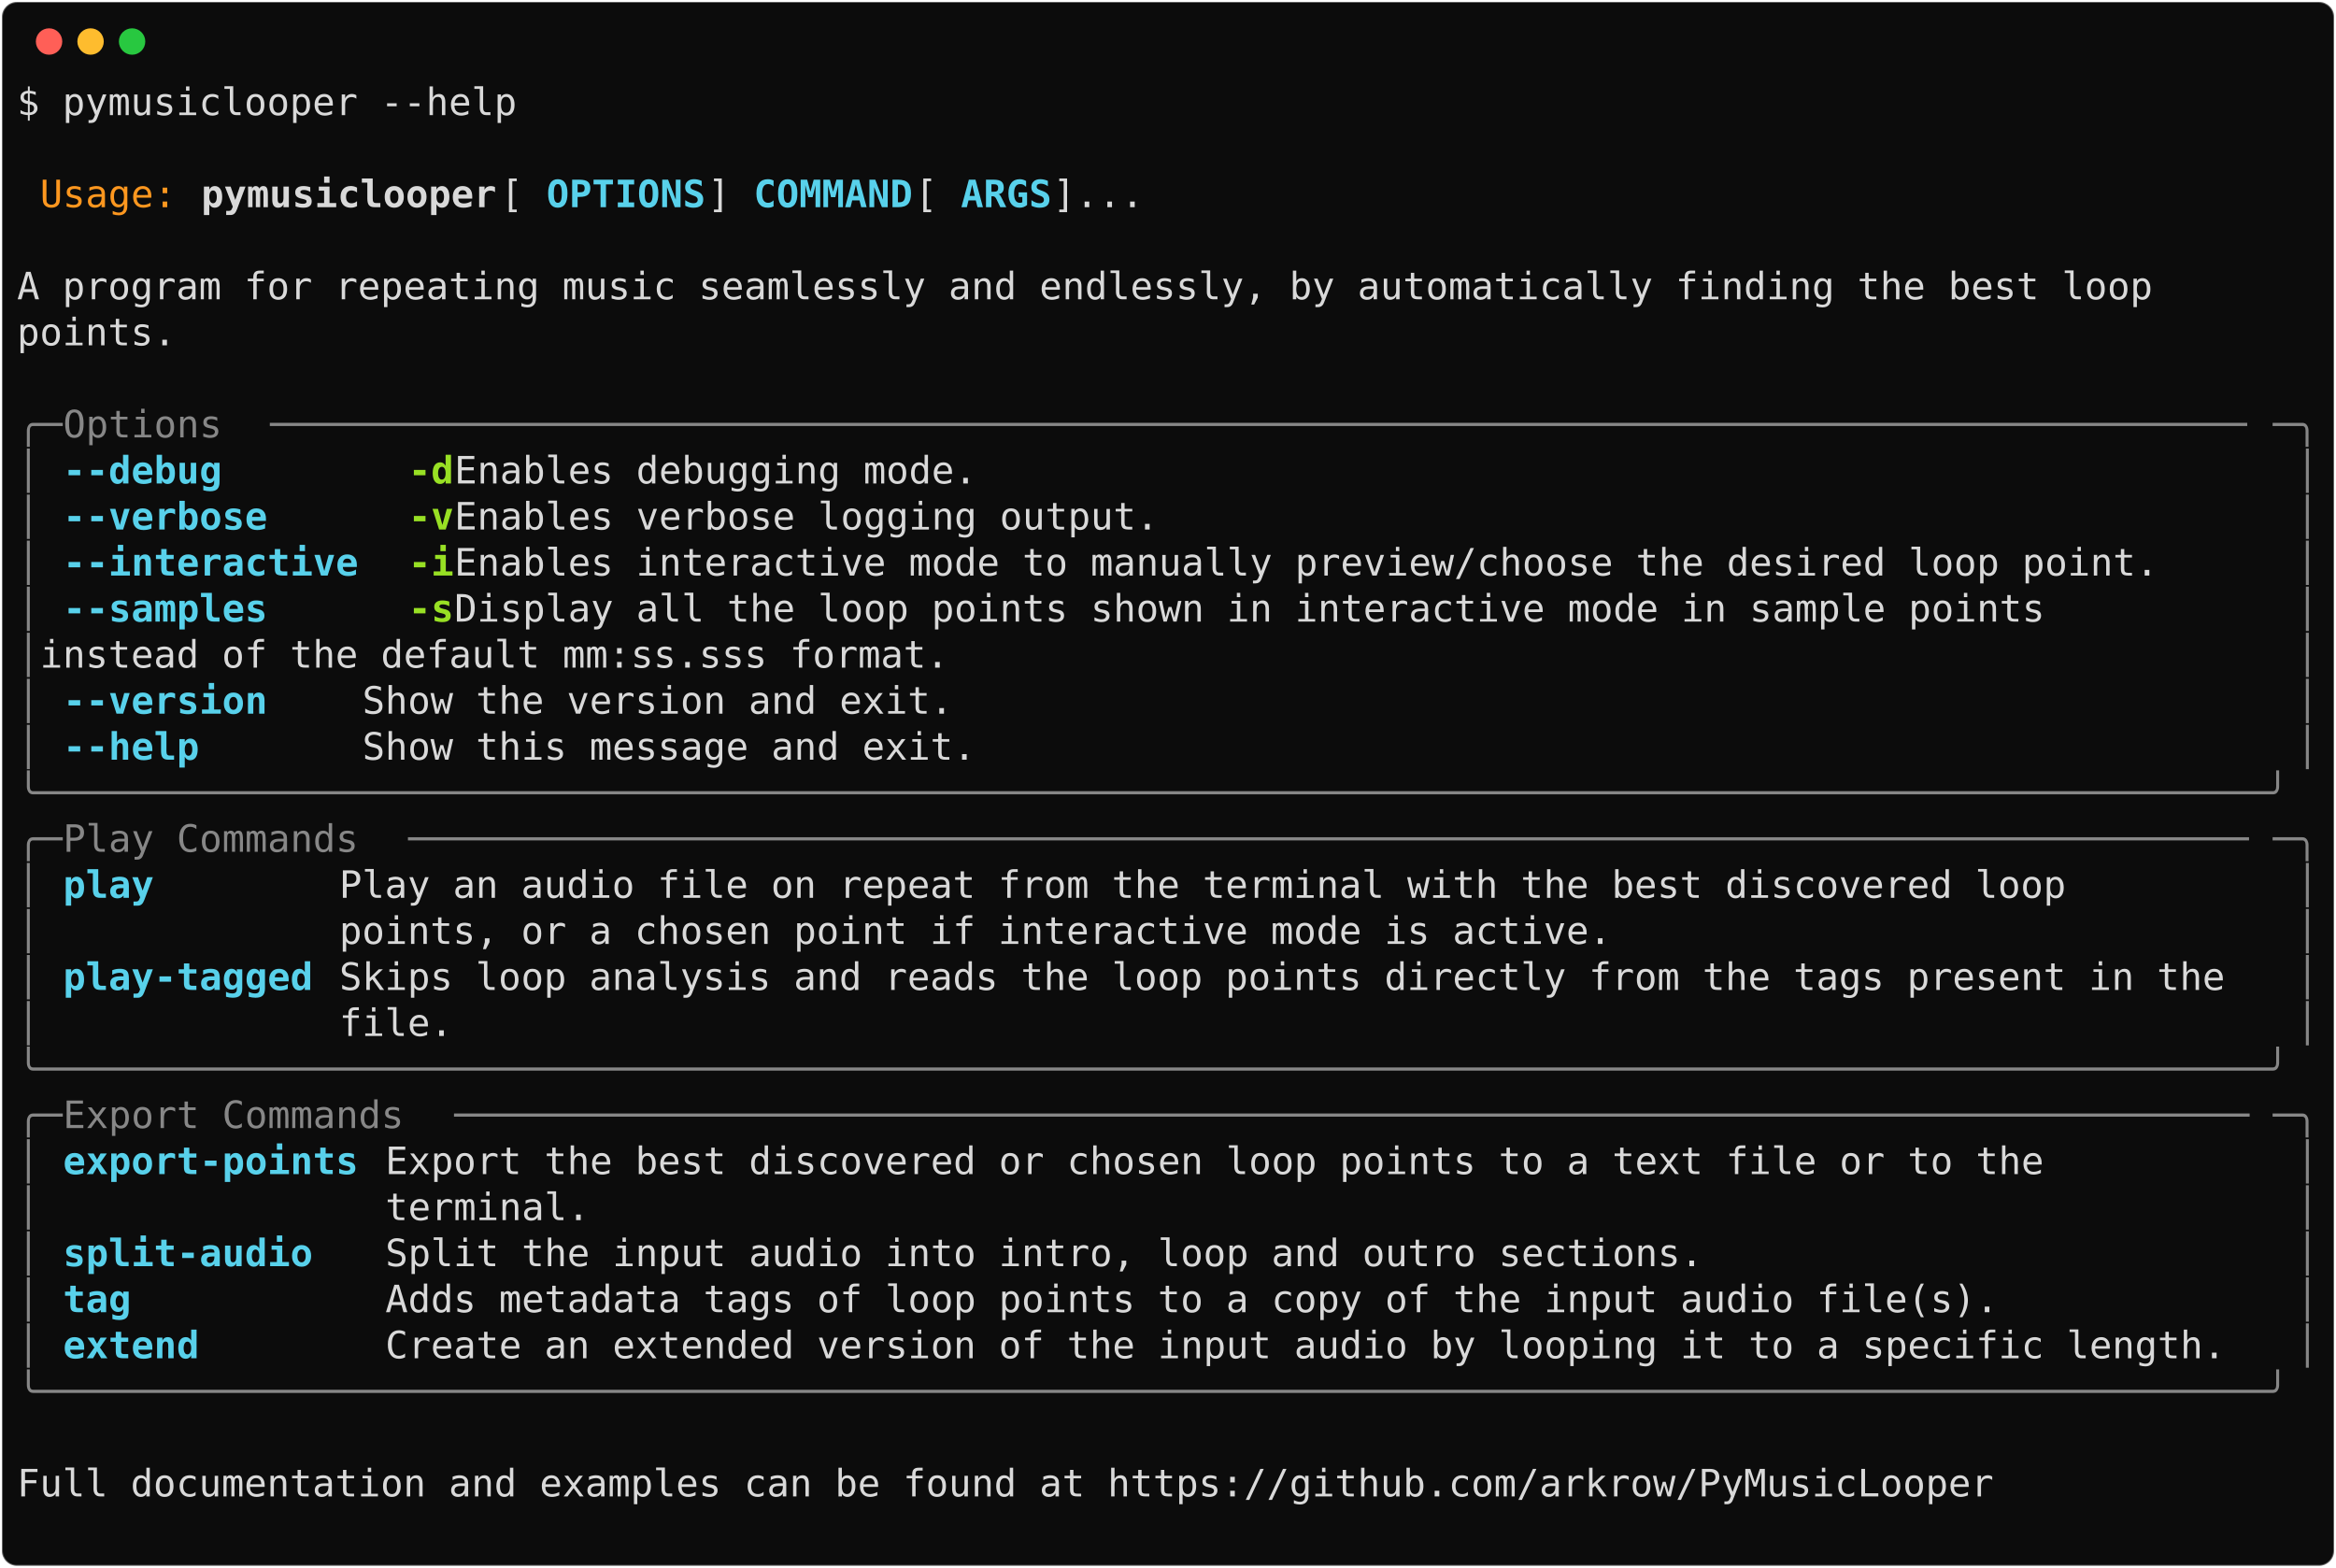
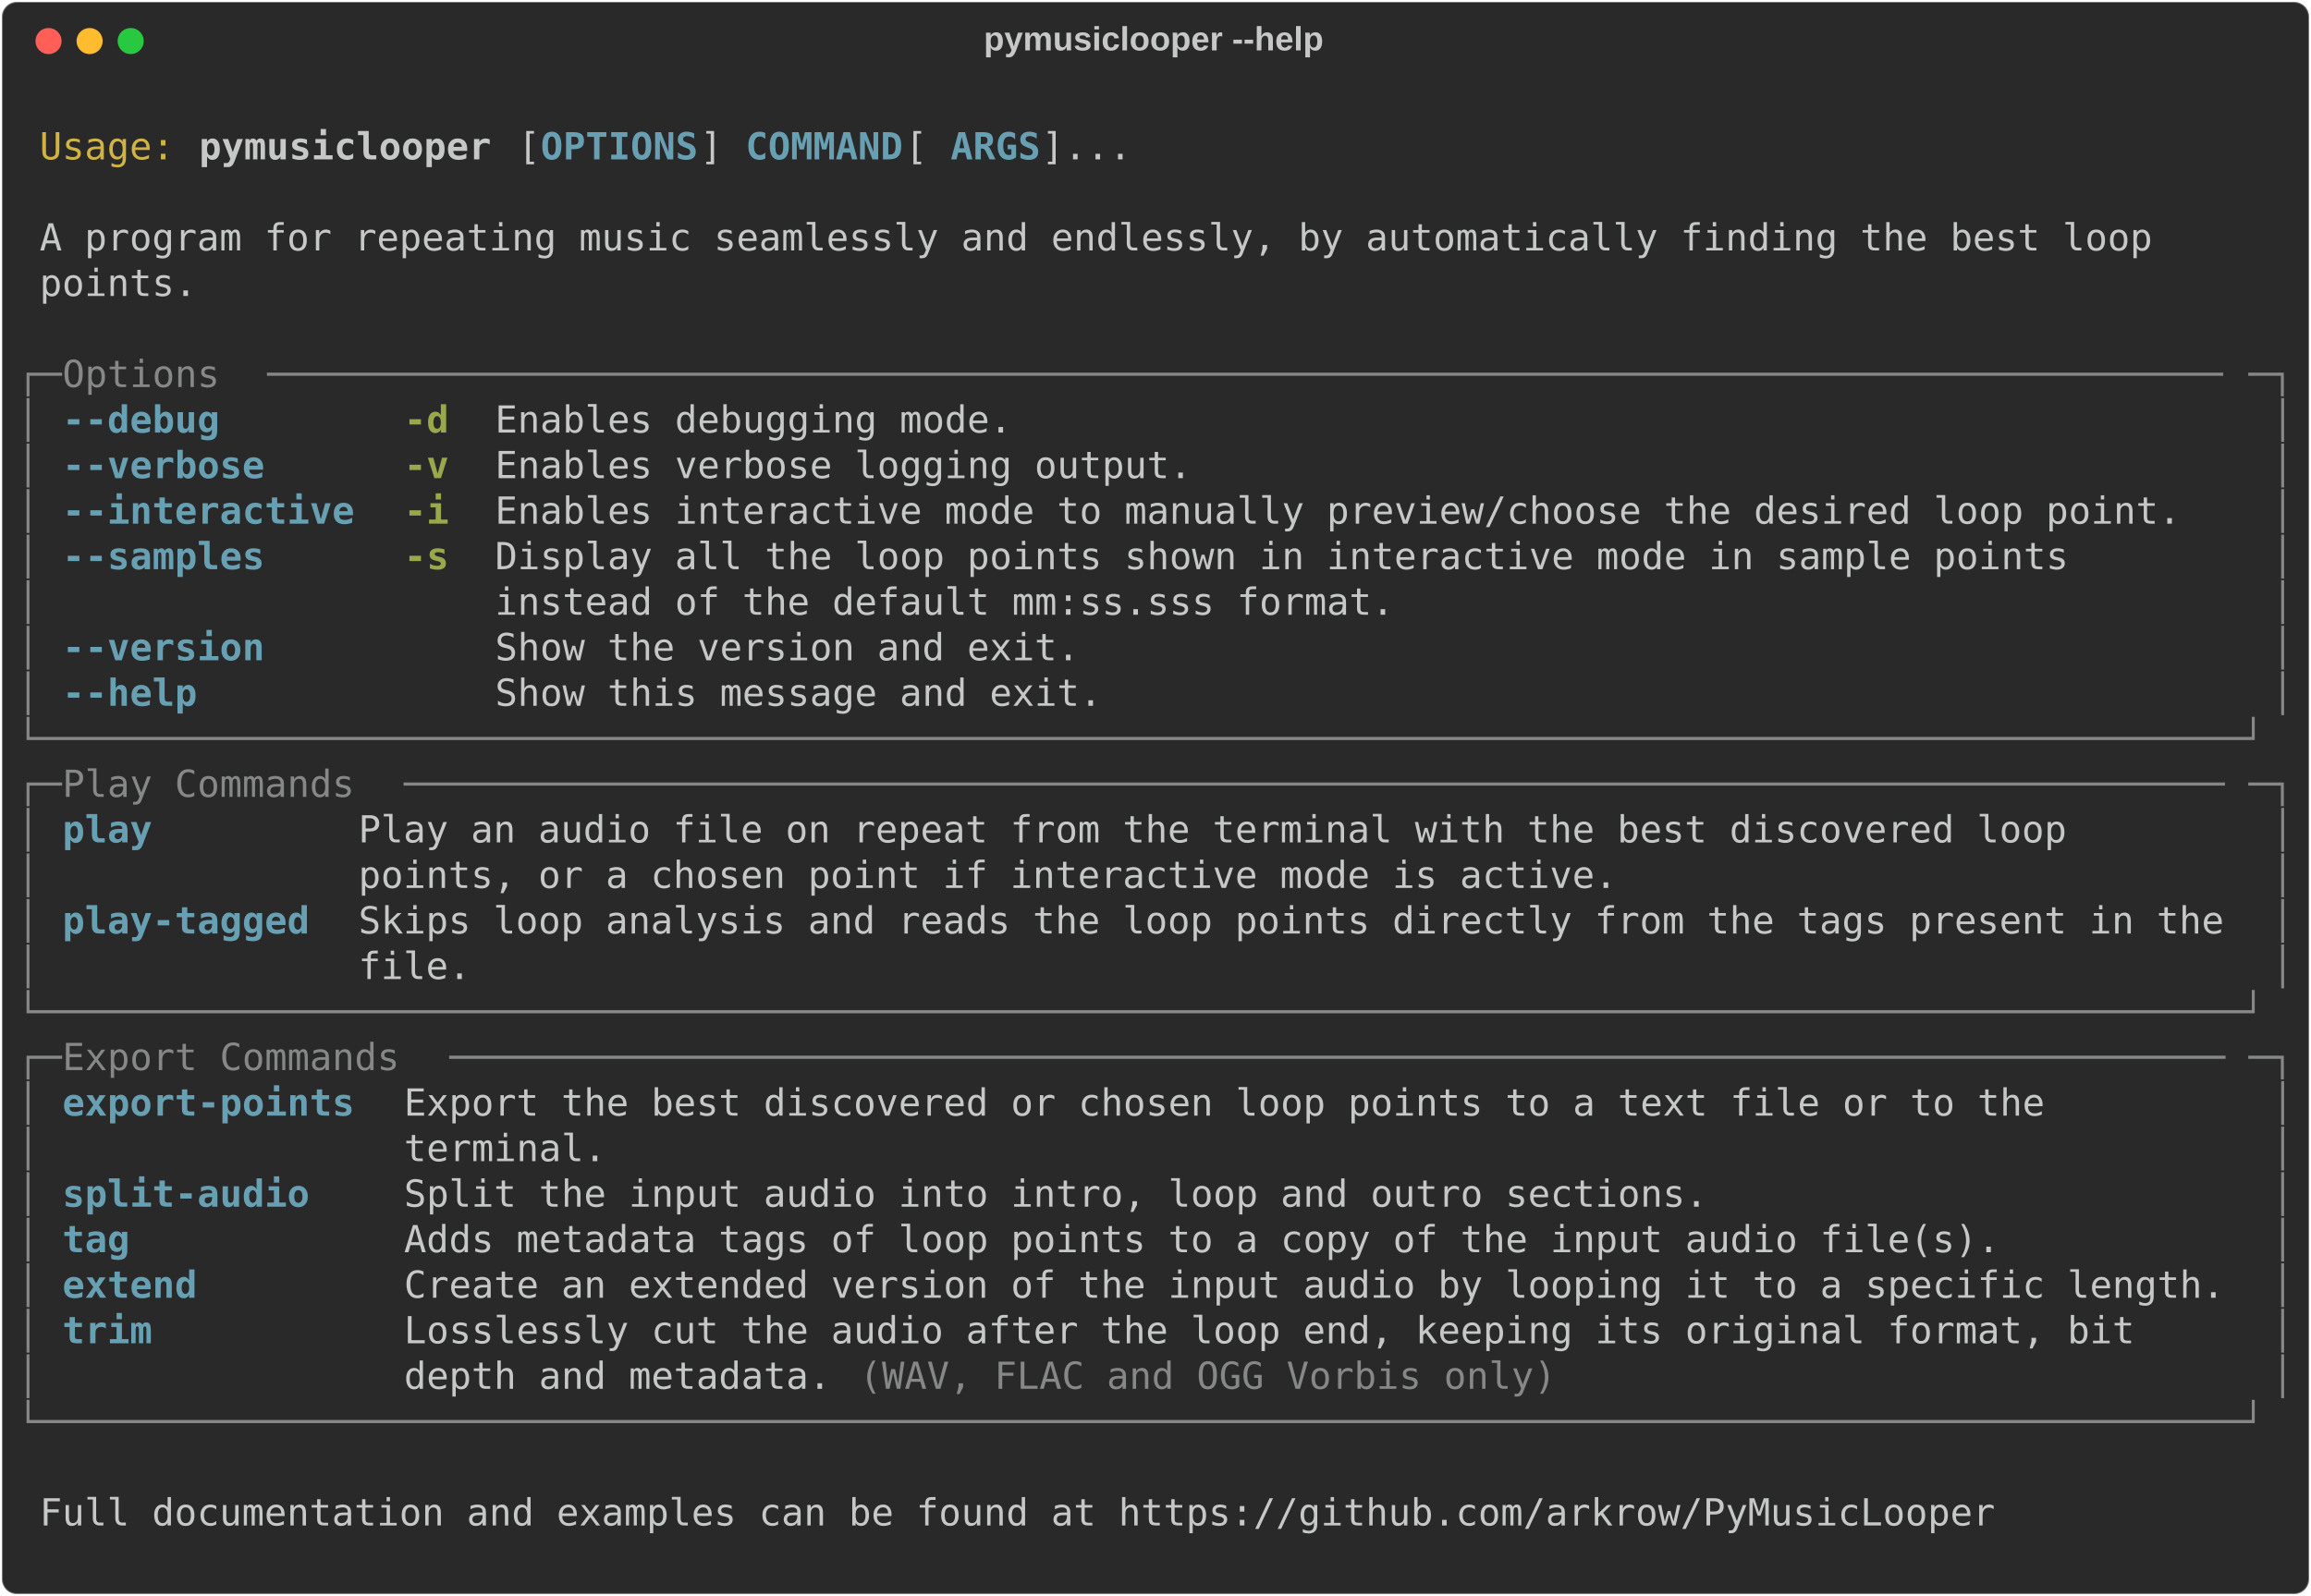
- <svg xmlns="http://www.w3.org/2000/svg" class="rich-terminal" viewBox="0 0 1238 830.8">
+ <svg xmlns="http://www.w3.org/2000/svg" class="rich-terminal" viewBox="0 0 1238 855.2">
  <style>

    @font-face {
        font-family: "Fira Code";
        src: local("FiraCode-Regular"),
                url("https://cdnjs.cloudflare.com/ajax/libs/firacode/6.2.0/woff2/FiraCode-Regular.woff2") format("woff2"),
                url("https://cdnjs.cloudflare.com/ajax/libs/firacode/6.2.0/woff/FiraCode-Regular.woff") format("woff");
        font-style: normal;
        font-weight: 400;
    }
    @font-face {
        font-family: "Fira Code";
        src: local("FiraCode-Bold"),
                url("https://cdnjs.cloudflare.com/ajax/libs/firacode/6.2.0/woff2/FiraCode-Bold.woff2") format("woff2"),
                url("https://cdnjs.cloudflare.com/ajax/libs/firacode/6.2.0/woff/FiraCode-Bold.woff") format("woff");
        font-style: bold;
        font-weight: 700;
    }

-     .terminal-3265420244-matrix {
+     .terminal-1811853644-matrix {
        font-family: Fira Code, monospace;
        font-size: 20px;
        line-height: 24.4px;
        font-variant-east-asian: full-width;
    }

-     .terminal-3265420244-title {
+     .terminal-1811853644-title {
        font-size: 18px;
        font-weight: bold;
        font-family: arial;
    }

-     .terminal-3265420244-r1 { fill: #d9d9d9 }
- .terminal-3265420244-r2 { fill: #fd971f }
- .terminal-3265420244-r3 { fill: #d9d9d9;font-weight: bold }
- .terminal-3265420244-r4 { fill: #58d1eb;font-weight: bold }
- .terminal-3265420244-r5 { fill: #878787 }
- .terminal-3265420244-r6 { fill: #98e024;font-weight: bold }
+     .terminal-1811853644-r1 { fill: #c5c8c6 }
+ .terminal-1811853644-r2 { fill: #d0b344 }
+ .terminal-1811853644-r3 { fill: #c5c8c6;font-weight: bold }
+ .terminal-1811853644-r4 { fill: #68a0b3;font-weight: bold }
+ .terminal-1811853644-r5 { fill: #868887 }
+ .terminal-1811853644-r6 { fill: #98a84b;font-weight: bold }
    </style>
  <defs>
-     <clipPath id="terminal-3265420244-clip-terminal">
-       <rect x="0" y="0" width="1219.0" height="779.8" />
-     </clipPath>
-     <clipPath id="terminal-3265420244-line-0">
+     <clipPath id="terminal-1811853644-clip-terminal">
+       <rect x="0" y="0" width="1219.0" height="804.2" />
+     </clipPath>
+     <clipPath id="terminal-1811853644-line-0">
      <rect x="0" y="1.5" width="1220" height="24.65" />
    </clipPath>
-     <clipPath id="terminal-3265420244-line-1">
+     <clipPath id="terminal-1811853644-line-1">
      <rect x="0" y="25.9" width="1220" height="24.65" />
    </clipPath>
-     <clipPath id="terminal-3265420244-line-2">
+     <clipPath id="terminal-1811853644-line-2">
      <rect x="0" y="50.3" width="1220" height="24.65" />
    </clipPath>
-     <clipPath id="terminal-3265420244-line-3">
+     <clipPath id="terminal-1811853644-line-3">
      <rect x="0" y="74.7" width="1220" height="24.65" />
    </clipPath>
-     <clipPath id="terminal-3265420244-line-4">
+     <clipPath id="terminal-1811853644-line-4">
      <rect x="0" y="99.1" width="1220" height="24.65" />
    </clipPath>
-     <clipPath id="terminal-3265420244-line-5">
+     <clipPath id="terminal-1811853644-line-5">
      <rect x="0" y="123.5" width="1220" height="24.65" />
    </clipPath>
-     <clipPath id="terminal-3265420244-line-6">
+     <clipPath id="terminal-1811853644-line-6">
      <rect x="0" y="147.9" width="1220" height="24.65" />
    </clipPath>
-     <clipPath id="terminal-3265420244-line-7">
+     <clipPath id="terminal-1811853644-line-7">
      <rect x="0" y="172.3" width="1220" height="24.65" />
    </clipPath>
-     <clipPath id="terminal-3265420244-line-8">
+     <clipPath id="terminal-1811853644-line-8">
      <rect x="0" y="196.7" width="1220" height="24.65" />
    </clipPath>
-     <clipPath id="terminal-3265420244-line-9">
+     <clipPath id="terminal-1811853644-line-9">
      <rect x="0" y="221.1" width="1220" height="24.65" />
    </clipPath>
-     <clipPath id="terminal-3265420244-line-10">
+     <clipPath id="terminal-1811853644-line-10">
      <rect x="0" y="245.5" width="1220" height="24.65" />
    </clipPath>
-     <clipPath id="terminal-3265420244-line-11">
+     <clipPath id="terminal-1811853644-line-11">
      <rect x="0" y="269.9" width="1220" height="24.65" />
    </clipPath>
-     <clipPath id="terminal-3265420244-line-12">
+     <clipPath id="terminal-1811853644-line-12">
      <rect x="0" y="294.3" width="1220" height="24.65" />
    </clipPath>
-     <clipPath id="terminal-3265420244-line-13">
+     <clipPath id="terminal-1811853644-line-13">
      <rect x="0" y="318.7" width="1220" height="24.65" />
    </clipPath>
-     <clipPath id="terminal-3265420244-line-14">
+     <clipPath id="terminal-1811853644-line-14">
      <rect x="0" y="343.1" width="1220" height="24.65" />
    </clipPath>
-     <clipPath id="terminal-3265420244-line-15">
+     <clipPath id="terminal-1811853644-line-15">
      <rect x="0" y="367.5" width="1220" height="24.65" />
    </clipPath>
-     <clipPath id="terminal-3265420244-line-16">
+     <clipPath id="terminal-1811853644-line-16">
      <rect x="0" y="391.9" width="1220" height="24.65" />
    </clipPath>
-     <clipPath id="terminal-3265420244-line-17">
+     <clipPath id="terminal-1811853644-line-17">
      <rect x="0" y="416.3" width="1220" height="24.65" />
    </clipPath>
-     <clipPath id="terminal-3265420244-line-18">
+     <clipPath id="terminal-1811853644-line-18">
      <rect x="0" y="440.7" width="1220" height="24.65" />
    </clipPath>
-     <clipPath id="terminal-3265420244-line-19">
+     <clipPath id="terminal-1811853644-line-19">
      <rect x="0" y="465.1" width="1220" height="24.65" />
    </clipPath>
-     <clipPath id="terminal-3265420244-line-20">
+     <clipPath id="terminal-1811853644-line-20">
      <rect x="0" y="489.5" width="1220" height="24.65" />
    </clipPath>
-     <clipPath id="terminal-3265420244-line-21">
+     <clipPath id="terminal-1811853644-line-21">
      <rect x="0" y="513.9" width="1220" height="24.65" />
    </clipPath>
-     <clipPath id="terminal-3265420244-line-22">
+     <clipPath id="terminal-1811853644-line-22">
      <rect x="0" y="538.3" width="1220" height="24.65" />
    </clipPath>
-     <clipPath id="terminal-3265420244-line-23">
+     <clipPath id="terminal-1811853644-line-23">
      <rect x="0" y="562.7" width="1220" height="24.65" />
    </clipPath>
-     <clipPath id="terminal-3265420244-line-24">
+     <clipPath id="terminal-1811853644-line-24">
      <rect x="0" y="587.1" width="1220" height="24.65" />
    </clipPath>
-     <clipPath id="terminal-3265420244-line-25">
+     <clipPath id="terminal-1811853644-line-25">
      <rect x="0" y="611.5" width="1220" height="24.65" />
    </clipPath>
-     <clipPath id="terminal-3265420244-line-26">
+     <clipPath id="terminal-1811853644-line-26">
      <rect x="0" y="635.9" width="1220" height="24.65" />
    </clipPath>
-     <clipPath id="terminal-3265420244-line-27">
+     <clipPath id="terminal-1811853644-line-27">
      <rect x="0" y="660.3" width="1220" height="24.65" />
    </clipPath>
-     <clipPath id="terminal-3265420244-line-28">
+     <clipPath id="terminal-1811853644-line-28">
      <rect x="0" y="684.7" width="1220" height="24.65" />
    </clipPath>
-     <clipPath id="terminal-3265420244-line-29">
+     <clipPath id="terminal-1811853644-line-29">
      <rect x="0" y="709.1" width="1220" height="24.65" />
    </clipPath>
-     <clipPath id="terminal-3265420244-line-30">
+     <clipPath id="terminal-1811853644-line-30">
      <rect x="0" y="733.5" width="1220" height="24.65" />
    </clipPath>
+     <clipPath id="terminal-1811853644-line-31">
+       <rect x="0" y="757.9" width="1220" height="24.65" />
+     </clipPath>
  </defs>
-   <rect fill="#0c0c0c" stroke="rgba(255,255,255,0.35)" stroke-width="1" x="1" y="1" width="1236" height="828.8" rx="8" />
+   <rect fill="#292929" stroke="rgba(255,255,255,0.35)" stroke-width="1" x="1" y="1" width="1236" height="853.2" rx="8" />
+   <text class="terminal-1811853644-title" fill="#c5c8c6" text-anchor="middle" x="618" y="27">pymusiclooper --help</text>
  <g transform="translate(26,22)">
    <circle cx="0" cy="0" r="7" fill="#ff5f57" />
    <circle cx="22" cy="0" r="7" fill="#febc2e" />
    <circle cx="44" cy="0" r="7" fill="#28c840" />
  </g>
-   <g transform="translate(9, 41)" clip-path="url(#terminal-3265420244-clip-terminal)">
-     <g class="terminal-3265420244-matrix">
-       <text class="terminal-3265420244-r1" x="0" y="20" textLength="268.4" clip-path="url(#terminal-3265420244-line-0)">$ pymusiclooper --help</text>
-       <text class="terminal-3265420244-r1" x="1220" y="20" textLength="12.2" clip-path="url(#terminal-3265420244-line-0)">
- </text>
-       <text class="terminal-3265420244-r1" x="1220" y="44.4" textLength="12.2" clip-path="url(#terminal-3265420244-line-1)">
- </text>
-       <text class="terminal-3265420244-r2" x="12.2" y="68.8" textLength="73.2" clip-path="url(#terminal-3265420244-line-2)">Usage:</text>
-       <text class="terminal-3265420244-r3" x="97.6" y="68.8" textLength="158.6" clip-path="url(#terminal-3265420244-line-2)">pymusiclooper</text>
-       <text class="terminal-3265420244-r1" x="256.2" y="68.8" textLength="24.4" clip-path="url(#terminal-3265420244-line-2)"> [</text>
-       <text class="terminal-3265420244-r4" x="280.6" y="68.8" textLength="85.4" clip-path="url(#terminal-3265420244-line-2)">OPTIONS</text>
-       <text class="terminal-3265420244-r1" x="366" y="68.8" textLength="24.4" clip-path="url(#terminal-3265420244-line-2)">] </text>
-       <text class="terminal-3265420244-r4" x="390.4" y="68.8" textLength="85.4" clip-path="url(#terminal-3265420244-line-2)">COMMAND</text>
-       <text class="terminal-3265420244-r1" x="475.8" y="68.8" textLength="24.4" clip-path="url(#terminal-3265420244-line-2)"> [</text>
-       <text class="terminal-3265420244-r4" x="500.2" y="68.8" textLength="48.8" clip-path="url(#terminal-3265420244-line-2)">ARGS</text>
-       <text class="terminal-3265420244-r1" x="549" y="68.8" textLength="671" clip-path="url(#terminal-3265420244-line-2)">]...                                                   </text>
-       <text class="terminal-3265420244-r1" x="1220" y="68.8" textLength="12.2" clip-path="url(#terminal-3265420244-line-2)">
- </text>
-       <text class="terminal-3265420244-r1" x="1220" y="93.2" textLength="12.2" clip-path="url(#terminal-3265420244-line-3)">
- </text>
-       <text class="terminal-3265420244-r1" x="0" y="117.6" textLength="1220" clip-path="url(#terminal-3265420244-line-4)"> A program for repeating music seamlessly and endlessly, by automatically finding the best loop     </text>
-       <text class="terminal-3265420244-r1" x="1220" y="117.6" textLength="12.2" clip-path="url(#terminal-3265420244-line-4)">
- </text>
-       <text class="terminal-3265420244-r1" x="0" y="142" textLength="1220" clip-path="url(#terminal-3265420244-line-5)"> points.                                                                                            </text>
-       <text class="terminal-3265420244-r1" x="1220" y="142" textLength="12.2" clip-path="url(#terminal-3265420244-line-5)">
- </text>
-       <text class="terminal-3265420244-r1" x="1220" y="166.4" textLength="12.2" clip-path="url(#terminal-3265420244-line-6)">
- </text>
-       <text class="terminal-3265420244-r5" x="0" y="190.8" textLength="24.4" clip-path="url(#terminal-3265420244-line-7)">╭─</text>
-       <text class="terminal-3265420244-r5" x="24.4" y="190.8" textLength="109.8" clip-path="url(#terminal-3265420244-line-7)"> Options </text>
-       <text class="terminal-3265420244-r5" x="134.2" y="190.8" textLength="1061.4" clip-path="url(#terminal-3265420244-line-7)">───────────────────────────────────────────────────────────────────────────────────────</text>
-       <text class="terminal-3265420244-r5" x="1195.6" y="190.8" textLength="24.4" clip-path="url(#terminal-3265420244-line-7)">─╮</text>
-       <text class="terminal-3265420244-r1" x="1220" y="190.8" textLength="12.2" clip-path="url(#terminal-3265420244-line-7)">
- </text>
-       <text class="terminal-3265420244-r5" x="0" y="215.2" textLength="12.2" clip-path="url(#terminal-3265420244-line-8)">│</text>
-       <text class="terminal-3265420244-r4" x="24.4" y="215.2" textLength="158.6" clip-path="url(#terminal-3265420244-line-8)">--debug      </text>
-       <text class="terminal-3265420244-r6" x="207.4" y="215.2" textLength="24.4" clip-path="url(#terminal-3265420244-line-8)">-d</text>
-       <text class="terminal-3265420244-r1" x="231.8" y="215.2" textLength="976" clip-path="url(#terminal-3265420244-line-8)">  Enables debugging mode.                                                       </text>
-       <text class="terminal-3265420244-r5" x="1207.8" y="215.2" textLength="12.2" clip-path="url(#terminal-3265420244-line-8)">│</text>
-       <text class="terminal-3265420244-r1" x="1220" y="215.2" textLength="12.2" clip-path="url(#terminal-3265420244-line-8)">
- </text>
-       <text class="terminal-3265420244-r5" x="0" y="239.6" textLength="12.2" clip-path="url(#terminal-3265420244-line-9)">│</text>
-       <text class="terminal-3265420244-r4" x="24.4" y="239.6" textLength="158.6" clip-path="url(#terminal-3265420244-line-9)">--verbose    </text>
-       <text class="terminal-3265420244-r6" x="207.4" y="239.6" textLength="24.4" clip-path="url(#terminal-3265420244-line-9)">-v</text>
-       <text class="terminal-3265420244-r1" x="231.8" y="239.6" textLength="976" clip-path="url(#terminal-3265420244-line-9)">  Enables verbose logging output.                                               </text>
-       <text class="terminal-3265420244-r5" x="1207.8" y="239.6" textLength="12.2" clip-path="url(#terminal-3265420244-line-9)">│</text>
-       <text class="terminal-3265420244-r1" x="1220" y="239.6" textLength="12.2" clip-path="url(#terminal-3265420244-line-9)">
- </text>
-       <text class="terminal-3265420244-r5" x="0" y="264" textLength="12.2" clip-path="url(#terminal-3265420244-line-10)">│</text>
-       <text class="terminal-3265420244-r4" x="24.4" y="264" textLength="158.6" clip-path="url(#terminal-3265420244-line-10)">--interactive</text>
-       <text class="terminal-3265420244-r6" x="207.4" y="264" textLength="24.4" clip-path="url(#terminal-3265420244-line-10)">-i</text>
-       <text class="terminal-3265420244-r1" x="231.8" y="264" textLength="976" clip-path="url(#terminal-3265420244-line-10)">  Enables interactive mode to manually preview/choose the desired loop point.   </text>
-       <text class="terminal-3265420244-r5" x="1207.8" y="264" textLength="12.2" clip-path="url(#terminal-3265420244-line-10)">│</text>
-       <text class="terminal-3265420244-r1" x="1220" y="264" textLength="12.2" clip-path="url(#terminal-3265420244-line-10)">
- </text>
-       <text class="terminal-3265420244-r5" x="0" y="288.4" textLength="12.2" clip-path="url(#terminal-3265420244-line-11)">│</text>
-       <text class="terminal-3265420244-r4" x="24.4" y="288.4" textLength="158.6" clip-path="url(#terminal-3265420244-line-11)">--samples    </text>
-       <text class="terminal-3265420244-r6" x="207.4" y="288.4" textLength="24.4" clip-path="url(#terminal-3265420244-line-11)">-s</text>
-       <text class="terminal-3265420244-r1" x="231.8" y="288.4" textLength="976" clip-path="url(#terminal-3265420244-line-11)">  Display all the loop points shown in interactive mode in sample points        </text>
-       <text class="terminal-3265420244-r5" x="1207.8" y="288.4" textLength="12.2" clip-path="url(#terminal-3265420244-line-11)">│</text>
-       <text class="terminal-3265420244-r1" x="1220" y="288.4" textLength="12.2" clip-path="url(#terminal-3265420244-line-11)">
- </text>
-       <text class="terminal-3265420244-r5" x="0" y="312.8" textLength="12.2" clip-path="url(#terminal-3265420244-line-12)">│</text>
-       <text class="terminal-3265420244-r1" x="12.2" y="312.8" textLength="1195.6" clip-path="url(#terminal-3265420244-line-12)">                    instead of the default mm:ss.sss format.                                      </text>
-       <text class="terminal-3265420244-r5" x="1207.8" y="312.8" textLength="12.2" clip-path="url(#terminal-3265420244-line-12)">│</text>
-       <text class="terminal-3265420244-r1" x="1220" y="312.8" textLength="12.2" clip-path="url(#terminal-3265420244-line-12)">
- </text>
-       <text class="terminal-3265420244-r5" x="0" y="337.2" textLength="12.2" clip-path="url(#terminal-3265420244-line-13)">│</text>
-       <text class="terminal-3265420244-r4" x="24.4" y="337.2" textLength="158.6" clip-path="url(#terminal-3265420244-line-13)">--version    </text>
-       <text class="terminal-3265420244-r1" x="183" y="337.2" textLength="1024.8" clip-path="url(#terminal-3265420244-line-13)">      Show the version and exit.                                                    </text>
-       <text class="terminal-3265420244-r5" x="1207.8" y="337.2" textLength="12.2" clip-path="url(#terminal-3265420244-line-13)">│</text>
-       <text class="terminal-3265420244-r1" x="1220" y="337.2" textLength="12.2" clip-path="url(#terminal-3265420244-line-13)">
- </text>
-       <text class="terminal-3265420244-r5" x="0" y="361.6" textLength="12.2" clip-path="url(#terminal-3265420244-line-14)">│</text>
-       <text class="terminal-3265420244-r4" x="24.4" y="361.6" textLength="158.6" clip-path="url(#terminal-3265420244-line-14)">--help       </text>
-       <text class="terminal-3265420244-r1" x="183" y="361.6" textLength="1024.8" clip-path="url(#terminal-3265420244-line-14)">      Show this message and exit.                                                   </text>
-       <text class="terminal-3265420244-r5" x="1207.8" y="361.6" textLength="12.2" clip-path="url(#terminal-3265420244-line-14)">│</text>
-       <text class="terminal-3265420244-r1" x="1220" y="361.6" textLength="12.2" clip-path="url(#terminal-3265420244-line-14)">
- </text>
-       <text class="terminal-3265420244-r5" x="0" y="386" textLength="1220" clip-path="url(#terminal-3265420244-line-15)">╰──────────────────────────────────────────────────────────────────────────────────────────────────╯</text>
-       <text class="terminal-3265420244-r1" x="1220" y="386" textLength="12.2" clip-path="url(#terminal-3265420244-line-15)">
- </text>
-       <text class="terminal-3265420244-r5" x="0" y="410.4" textLength="24.4" clip-path="url(#terminal-3265420244-line-16)">╭─</text>
-       <text class="terminal-3265420244-r5" x="24.4" y="410.4" textLength="183" clip-path="url(#terminal-3265420244-line-16)"> Play Commands </text>
-       <text class="terminal-3265420244-r5" x="207.4" y="410.4" textLength="988.2" clip-path="url(#terminal-3265420244-line-16)">─────────────────────────────────────────────────────────────────────────────────</text>
-       <text class="terminal-3265420244-r5" x="1195.6" y="410.4" textLength="24.4" clip-path="url(#terminal-3265420244-line-16)">─╮</text>
-       <text class="terminal-3265420244-r1" x="1220" y="410.4" textLength="12.2" clip-path="url(#terminal-3265420244-line-16)">
- </text>
-       <text class="terminal-3265420244-r5" x="0" y="434.8" textLength="12.2" clip-path="url(#terminal-3265420244-line-17)">│</text>
-       <text class="terminal-3265420244-r4" x="24.4" y="434.8" textLength="134.2" clip-path="url(#terminal-3265420244-line-17)">play       </text>
-       <text class="terminal-3265420244-r1" x="170.8" y="434.8" textLength="1037" clip-path="url(#terminal-3265420244-line-17)"> Play an audio file on repeat from the terminal with the best discovered loop        </text>
-       <text class="terminal-3265420244-r5" x="1207.8" y="434.8" textLength="12.2" clip-path="url(#terminal-3265420244-line-17)">│</text>
-       <text class="terminal-3265420244-r1" x="1220" y="434.8" textLength="12.2" clip-path="url(#terminal-3265420244-line-17)">
- </text>
-       <text class="terminal-3265420244-r5" x="0" y="459.2" textLength="12.2" clip-path="url(#terminal-3265420244-line-18)">│</text>
-       <text class="terminal-3265420244-r1" x="170.8" y="459.2" textLength="1037" clip-path="url(#terminal-3265420244-line-18)"> points, or a chosen point if interactive mode is active.                            </text>
-       <text class="terminal-3265420244-r5" x="1207.8" y="459.2" textLength="12.2" clip-path="url(#terminal-3265420244-line-18)">│</text>
-       <text class="terminal-3265420244-r1" x="1220" y="459.2" textLength="12.2" clip-path="url(#terminal-3265420244-line-18)">
- </text>
-       <text class="terminal-3265420244-r5" x="0" y="483.6" textLength="12.2" clip-path="url(#terminal-3265420244-line-19)">│</text>
-       <text class="terminal-3265420244-r4" x="24.4" y="483.6" textLength="134.2" clip-path="url(#terminal-3265420244-line-19)">play-tagged</text>
-       <text class="terminal-3265420244-r1" x="170.8" y="483.6" textLength="1037" clip-path="url(#terminal-3265420244-line-19)"> Skips loop analysis and reads the loop points directly from the tags present in the </text>
-       <text class="terminal-3265420244-r5" x="1207.8" y="483.6" textLength="12.2" clip-path="url(#terminal-3265420244-line-19)">│</text>
-       <text class="terminal-3265420244-r1" x="1220" y="483.6" textLength="12.2" clip-path="url(#terminal-3265420244-line-19)">
- </text>
-       <text class="terminal-3265420244-r5" x="0" y="508" textLength="12.2" clip-path="url(#terminal-3265420244-line-20)">│</text>
-       <text class="terminal-3265420244-r1" x="170.8" y="508" textLength="1037" clip-path="url(#terminal-3265420244-line-20)"> file.                                                                               </text>
-       <text class="terminal-3265420244-r5" x="1207.8" y="508" textLength="12.2" clip-path="url(#terminal-3265420244-line-20)">│</text>
-       <text class="terminal-3265420244-r1" x="1220" y="508" textLength="12.2" clip-path="url(#terminal-3265420244-line-20)">
- </text>
-       <text class="terminal-3265420244-r5" x="0" y="532.4" textLength="1220" clip-path="url(#terminal-3265420244-line-21)">╰──────────────────────────────────────────────────────────────────────────────────────────────────╯</text>
-       <text class="terminal-3265420244-r1" x="1220" y="532.4" textLength="12.2" clip-path="url(#terminal-3265420244-line-21)">
- </text>
-       <text class="terminal-3265420244-r5" x="0" y="556.8" textLength="24.4" clip-path="url(#terminal-3265420244-line-22)">╭─</text>
-       <text class="terminal-3265420244-r5" x="24.4" y="556.8" textLength="207.4" clip-path="url(#terminal-3265420244-line-22)"> Export Commands </text>
-       <text class="terminal-3265420244-r5" x="231.8" y="556.8" textLength="963.8" clip-path="url(#terminal-3265420244-line-22)">───────────────────────────────────────────────────────────────────────────────</text>
-       <text class="terminal-3265420244-r5" x="1195.6" y="556.8" textLength="24.4" clip-path="url(#terminal-3265420244-line-22)">─╮</text>
-       <text class="terminal-3265420244-r1" x="1220" y="556.8" textLength="12.2" clip-path="url(#terminal-3265420244-line-22)">
- </text>
-       <text class="terminal-3265420244-r5" x="0" y="581.2" textLength="12.2" clip-path="url(#terminal-3265420244-line-23)">│</text>
-       <text class="terminal-3265420244-r4" x="24.4" y="581.2" textLength="158.6" clip-path="url(#terminal-3265420244-line-23)">export-points</text>
-       <text class="terminal-3265420244-r1" x="195.2" y="581.2" textLength="1012.6" clip-path="url(#terminal-3265420244-line-23)"> Export the best discovered or chosen loop points to a text file or to the         </text>
-       <text class="terminal-3265420244-r5" x="1207.8" y="581.2" textLength="12.2" clip-path="url(#terminal-3265420244-line-23)">│</text>
-       <text class="terminal-3265420244-r1" x="1220" y="581.2" textLength="12.2" clip-path="url(#terminal-3265420244-line-23)">
- </text>
-       <text class="terminal-3265420244-r5" x="0" y="605.6" textLength="12.2" clip-path="url(#terminal-3265420244-line-24)">│</text>
-       <text class="terminal-3265420244-r1" x="195.2" y="605.6" textLength="1012.6" clip-path="url(#terminal-3265420244-line-24)"> terminal.                                                                         </text>
-       <text class="terminal-3265420244-r5" x="1207.8" y="605.6" textLength="12.2" clip-path="url(#terminal-3265420244-line-24)">│</text>
-       <text class="terminal-3265420244-r1" x="1220" y="605.6" textLength="12.2" clip-path="url(#terminal-3265420244-line-24)">
- </text>
-       <text class="terminal-3265420244-r5" x="0" y="630" textLength="12.2" clip-path="url(#terminal-3265420244-line-25)">│</text>
-       <text class="terminal-3265420244-r4" x="24.4" y="630" textLength="158.6" clip-path="url(#terminal-3265420244-line-25)">split-audio  </text>
-       <text class="terminal-3265420244-r1" x="195.2" y="630" textLength="1012.6" clip-path="url(#terminal-3265420244-line-25)"> Split the input audio into intro, loop and outro sections.                        </text>
-       <text class="terminal-3265420244-r5" x="1207.8" y="630" textLength="12.2" clip-path="url(#terminal-3265420244-line-25)">│</text>
-       <text class="terminal-3265420244-r1" x="1220" y="630" textLength="12.2" clip-path="url(#terminal-3265420244-line-25)">
- </text>
-       <text class="terminal-3265420244-r5" x="0" y="654.4" textLength="12.2" clip-path="url(#terminal-3265420244-line-26)">│</text>
-       <text class="terminal-3265420244-r4" x="24.4" y="654.4" textLength="158.6" clip-path="url(#terminal-3265420244-line-26)">tag          </text>
-       <text class="terminal-3265420244-r1" x="195.2" y="654.4" textLength="1012.6" clip-path="url(#terminal-3265420244-line-26)"> Adds metadata tags of loop points to a copy of the input audio file(s).           </text>
-       <text class="terminal-3265420244-r5" x="1207.8" y="654.4" textLength="12.2" clip-path="url(#terminal-3265420244-line-26)">│</text>
-       <text class="terminal-3265420244-r1" x="1220" y="654.4" textLength="12.2" clip-path="url(#terminal-3265420244-line-26)">
- </text>
-       <text class="terminal-3265420244-r5" x="0" y="678.8" textLength="12.2" clip-path="url(#terminal-3265420244-line-27)">│</text>
-       <text class="terminal-3265420244-r4" x="24.4" y="678.8" textLength="158.6" clip-path="url(#terminal-3265420244-line-27)">extend       </text>
-       <text class="terminal-3265420244-r1" x="195.2" y="678.8" textLength="1012.6" clip-path="url(#terminal-3265420244-line-27)"> Create an extended version of the input audio by looping it to a specific length. </text>
-       <text class="terminal-3265420244-r5" x="1207.8" y="678.8" textLength="12.2" clip-path="url(#terminal-3265420244-line-27)">│</text>
-       <text class="terminal-3265420244-r1" x="1220" y="678.8" textLength="12.2" clip-path="url(#terminal-3265420244-line-27)">
- </text>
-       <text class="terminal-3265420244-r5" x="0" y="703.2" textLength="1220" clip-path="url(#terminal-3265420244-line-28)">╰──────────────────────────────────────────────────────────────────────────────────────────────────╯</text>
-       <text class="terminal-3265420244-r1" x="1220" y="703.2" textLength="12.2" clip-path="url(#terminal-3265420244-line-28)">
- </text>
-       <text class="terminal-3265420244-r1" x="1220" y="727.6" textLength="12.2" clip-path="url(#terminal-3265420244-line-29)">
- </text>
-       <text class="terminal-3265420244-r1" x="0" y="752" textLength="1220" clip-path="url(#terminal-3265420244-line-30)"> Full documentation and examples can be found at https://github.com/arkrow/PyMusicLooper            </text>
-       <text class="terminal-3265420244-r1" x="1220" y="752" textLength="12.2" clip-path="url(#terminal-3265420244-line-30)">
- </text>
-       <text class="terminal-3265420244-r1" x="1220" y="776.4" textLength="12.2" clip-path="url(#terminal-3265420244-line-31)">
+   <g transform="translate(9, 41)" clip-path="url(#terminal-1811853644-clip-terminal)">
+     <g class="terminal-1811853644-matrix">
+       <text class="terminal-1811853644-r1" x="1220" y="20" textLength="12.2" clip-path="url(#terminal-1811853644-line-0)">
+ </text>
+       <text class="terminal-1811853644-r2" x="12.2" y="44.4" textLength="73.2" clip-path="url(#terminal-1811853644-line-1)">Usage:</text>
+       <text class="terminal-1811853644-r3" x="97.6" y="44.4" textLength="158.6" clip-path="url(#terminal-1811853644-line-1)">pymusiclooper</text>
+       <text class="terminal-1811853644-r1" x="268.4" y="44.4" textLength="12.2" clip-path="url(#terminal-1811853644-line-1)">[</text>
+       <text class="terminal-1811853644-r4" x="280.6" y="44.4" textLength="85.4" clip-path="url(#terminal-1811853644-line-1)">OPTIONS</text>
+       <text class="terminal-1811853644-r1" x="366" y="44.4" textLength="24.4" clip-path="url(#terminal-1811853644-line-1)">] </text>
+       <text class="terminal-1811853644-r4" x="390.4" y="44.4" textLength="85.4" clip-path="url(#terminal-1811853644-line-1)">COMMAND</text>
+       <text class="terminal-1811853644-r1" x="475.8" y="44.4" textLength="24.4" clip-path="url(#terminal-1811853644-line-1)"> [</text>
+       <text class="terminal-1811853644-r4" x="500.2" y="44.4" textLength="48.8" clip-path="url(#terminal-1811853644-line-1)">ARGS</text>
+       <text class="terminal-1811853644-r1" x="549" y="44.4" textLength="48.8" clip-path="url(#terminal-1811853644-line-1)">]...</text>
+       <text class="terminal-1811853644-r1" x="1220" y="44.4" textLength="12.2" clip-path="url(#terminal-1811853644-line-1)">
+ </text>
+       <text class="terminal-1811853644-r1" x="1220" y="68.8" textLength="12.2" clip-path="url(#terminal-1811853644-line-2)">
+ </text>
+       <text class="terminal-1811853644-r1" x="12.2" y="93.2" textLength="1159" clip-path="url(#terminal-1811853644-line-3)">A program for repeating music seamlessly and endlessly, by automatically finding the best loop </text>
+       <text class="terminal-1811853644-r1" x="1220" y="93.2" textLength="12.2" clip-path="url(#terminal-1811853644-line-3)">
+ </text>
+       <text class="terminal-1811853644-r1" x="12.2" y="117.6" textLength="85.4" clip-path="url(#terminal-1811853644-line-4)">points.</text>
+       <text class="terminal-1811853644-r1" x="1220" y="117.6" textLength="12.2" clip-path="url(#terminal-1811853644-line-4)">
+ </text>
+       <text class="terminal-1811853644-r1" x="1220" y="142" textLength="12.2" clip-path="url(#terminal-1811853644-line-5)">
+ </text>
+       <text class="terminal-1811853644-r5" x="0" y="166.4" textLength="24.4" clip-path="url(#terminal-1811853644-line-6)">┌─</text>
+       <text class="terminal-1811853644-r5" x="24.4" y="166.4" textLength="109.8" clip-path="url(#terminal-1811853644-line-6)"> Options </text>
+       <text class="terminal-1811853644-r5" x="134.2" y="166.4" textLength="1061.4" clip-path="url(#terminal-1811853644-line-6)">───────────────────────────────────────────────────────────────────────────────────────</text>
+       <text class="terminal-1811853644-r5" x="1195.6" y="166.4" textLength="24.4" clip-path="url(#terminal-1811853644-line-6)">─┐</text>
+       <text class="terminal-1811853644-r1" x="1220" y="166.4" textLength="12.2" clip-path="url(#terminal-1811853644-line-6)">
+ </text>
+       <text class="terminal-1811853644-r5" x="0" y="190.8" textLength="12.2" clip-path="url(#terminal-1811853644-line-7)">│</text>
+       <text class="terminal-1811853644-r4" x="24.4" y="190.8" textLength="158.6" clip-path="url(#terminal-1811853644-line-7)">--debug      </text>
+       <text class="terminal-1811853644-r6" x="207.4" y="190.8" textLength="24.4" clip-path="url(#terminal-1811853644-line-7)">-d</text>
+       <text class="terminal-1811853644-r1" x="256.2" y="190.8" textLength="280.6" clip-path="url(#terminal-1811853644-line-7)">Enables debugging mode.</text>
+       <text class="terminal-1811853644-r5" x="1207.8" y="190.8" textLength="12.2" clip-path="url(#terminal-1811853644-line-7)">│</text>
+       <text class="terminal-1811853644-r1" x="1220" y="190.8" textLength="12.2" clip-path="url(#terminal-1811853644-line-7)">
+ </text>
+       <text class="terminal-1811853644-r5" x="0" y="215.2" textLength="12.2" clip-path="url(#terminal-1811853644-line-8)">│</text>
+       <text class="terminal-1811853644-r4" x="24.4" y="215.2" textLength="158.6" clip-path="url(#terminal-1811853644-line-8)">--verbose    </text>
+       <text class="terminal-1811853644-r6" x="207.4" y="215.2" textLength="24.4" clip-path="url(#terminal-1811853644-line-8)">-v</text>
+       <text class="terminal-1811853644-r1" x="256.2" y="215.2" textLength="378.2" clip-path="url(#terminal-1811853644-line-8)">Enables verbose logging output.</text>
+       <text class="terminal-1811853644-r5" x="1207.8" y="215.2" textLength="12.2" clip-path="url(#terminal-1811853644-line-8)">│</text>
+       <text class="terminal-1811853644-r1" x="1220" y="215.2" textLength="12.2" clip-path="url(#terminal-1811853644-line-8)">
+ </text>
+       <text class="terminal-1811853644-r5" x="0" y="239.6" textLength="12.2" clip-path="url(#terminal-1811853644-line-9)">│</text>
+       <text class="terminal-1811853644-r4" x="24.4" y="239.6" textLength="158.6" clip-path="url(#terminal-1811853644-line-9)">--interactive</text>
+       <text class="terminal-1811853644-r6" x="207.4" y="239.6" textLength="24.4" clip-path="url(#terminal-1811853644-line-9)">-i</text>
+       <text class="terminal-1811853644-r1" x="256.2" y="239.6" textLength="915" clip-path="url(#terminal-1811853644-line-9)">Enables interactive mode to manually preview/choose the desired loop point.</text>
+       <text class="terminal-1811853644-r5" x="1207.8" y="239.6" textLength="12.2" clip-path="url(#terminal-1811853644-line-9)">│</text>
+       <text class="terminal-1811853644-r1" x="1220" y="239.6" textLength="12.2" clip-path="url(#terminal-1811853644-line-9)">
+ </text>
+       <text class="terminal-1811853644-r5" x="0" y="264" textLength="12.2" clip-path="url(#terminal-1811853644-line-10)">│</text>
+       <text class="terminal-1811853644-r4" x="24.4" y="264" textLength="158.6" clip-path="url(#terminal-1811853644-line-10)">--samples    </text>
+       <text class="terminal-1811853644-r6" x="207.4" y="264" textLength="24.4" clip-path="url(#terminal-1811853644-line-10)">-s</text>
+       <text class="terminal-1811853644-r1" x="256.2" y="264" textLength="939.4" clip-path="url(#terminal-1811853644-line-10)">Display all the loop points shown in interactive mode in sample points       </text>
+       <text class="terminal-1811853644-r5" x="1207.8" y="264" textLength="12.2" clip-path="url(#terminal-1811853644-line-10)">│</text>
+       <text class="terminal-1811853644-r1" x="1220" y="264" textLength="12.2" clip-path="url(#terminal-1811853644-line-10)">
+ </text>
+       <text class="terminal-1811853644-r5" x="0" y="288.4" textLength="12.2" clip-path="url(#terminal-1811853644-line-11)">│</text>
+       <text class="terminal-1811853644-r1" x="256.2" y="288.4" textLength="939.4" clip-path="url(#terminal-1811853644-line-11)">instead of the default mm:ss.sss format.                                     </text>
+       <text class="terminal-1811853644-r5" x="1207.8" y="288.4" textLength="12.2" clip-path="url(#terminal-1811853644-line-11)">│</text>
+       <text class="terminal-1811853644-r1" x="1220" y="288.4" textLength="12.2" clip-path="url(#terminal-1811853644-line-11)">
+ </text>
+       <text class="terminal-1811853644-r5" x="0" y="312.8" textLength="12.2" clip-path="url(#terminal-1811853644-line-12)">│</text>
+       <text class="terminal-1811853644-r4" x="24.4" y="312.8" textLength="158.6" clip-path="url(#terminal-1811853644-line-12)">--version    </text>
+       <text class="terminal-1811853644-r1" x="256.2" y="312.8" textLength="317.2" clip-path="url(#terminal-1811853644-line-12)">Show the version and exit.</text>
+       <text class="terminal-1811853644-r5" x="1207.8" y="312.8" textLength="12.2" clip-path="url(#terminal-1811853644-line-12)">│</text>
+       <text class="terminal-1811853644-r1" x="1220" y="312.8" textLength="12.2" clip-path="url(#terminal-1811853644-line-12)">
+ </text>
+       <text class="terminal-1811853644-r5" x="0" y="337.2" textLength="12.2" clip-path="url(#terminal-1811853644-line-13)">│</text>
+       <text class="terminal-1811853644-r4" x="24.4" y="337.2" textLength="158.6" clip-path="url(#terminal-1811853644-line-13)">--help       </text>
+       <text class="terminal-1811853644-r1" x="256.2" y="337.2" textLength="329.4" clip-path="url(#terminal-1811853644-line-13)">Show this message and exit.</text>
+       <text class="terminal-1811853644-r5" x="1207.8" y="337.2" textLength="12.2" clip-path="url(#terminal-1811853644-line-13)">│</text>
+       <text class="terminal-1811853644-r1" x="1220" y="337.2" textLength="12.2" clip-path="url(#terminal-1811853644-line-13)">
+ </text>
+       <text class="terminal-1811853644-r5" x="0" y="361.6" textLength="1220" clip-path="url(#terminal-1811853644-line-14)">└──────────────────────────────────────────────────────────────────────────────────────────────────┘</text>
+       <text class="terminal-1811853644-r1" x="1220" y="361.6" textLength="12.2" clip-path="url(#terminal-1811853644-line-14)">
+ </text>
+       <text class="terminal-1811853644-r5" x="0" y="386" textLength="24.4" clip-path="url(#terminal-1811853644-line-15)">┌─</text>
+       <text class="terminal-1811853644-r5" x="24.4" y="386" textLength="183" clip-path="url(#terminal-1811853644-line-15)"> Play Commands </text>
+       <text class="terminal-1811853644-r5" x="207.4" y="386" textLength="988.2" clip-path="url(#terminal-1811853644-line-15)">─────────────────────────────────────────────────────────────────────────────────</text>
+       <text class="terminal-1811853644-r5" x="1195.6" y="386" textLength="24.4" clip-path="url(#terminal-1811853644-line-15)">─┐</text>
+       <text class="terminal-1811853644-r1" x="1220" y="386" textLength="12.2" clip-path="url(#terminal-1811853644-line-15)">
+ </text>
+       <text class="terminal-1811853644-r5" x="0" y="410.4" textLength="12.2" clip-path="url(#terminal-1811853644-line-16)">│</text>
+       <text class="terminal-1811853644-r4" x="24.4" y="410.4" textLength="134.2" clip-path="url(#terminal-1811853644-line-16)">play       </text>
+       <text class="terminal-1811853644-r1" x="183" y="410.4" textLength="1012.6" clip-path="url(#terminal-1811853644-line-16)">Play an audio file on repeat from the terminal with the best discovered loop       </text>
+       <text class="terminal-1811853644-r5" x="1207.8" y="410.4" textLength="12.2" clip-path="url(#terminal-1811853644-line-16)">│</text>
+       <text class="terminal-1811853644-r1" x="1220" y="410.4" textLength="12.2" clip-path="url(#terminal-1811853644-line-16)">
+ </text>
+       <text class="terminal-1811853644-r5" x="0" y="434.8" textLength="12.2" clip-path="url(#terminal-1811853644-line-17)">│</text>
+       <text class="terminal-1811853644-r1" x="183" y="434.8" textLength="1012.6" clip-path="url(#terminal-1811853644-line-17)">points, or a chosen point if interactive mode is active.                           </text>
+       <text class="terminal-1811853644-r5" x="1207.8" y="434.8" textLength="12.2" clip-path="url(#terminal-1811853644-line-17)">│</text>
+       <text class="terminal-1811853644-r1" x="1220" y="434.8" textLength="12.2" clip-path="url(#terminal-1811853644-line-17)">
+ </text>
+       <text class="terminal-1811853644-r5" x="0" y="459.2" textLength="12.2" clip-path="url(#terminal-1811853644-line-18)">│</text>
+       <text class="terminal-1811853644-r4" x="24.4" y="459.2" textLength="134.2" clip-path="url(#terminal-1811853644-line-18)">play-tagged</text>
+       <text class="terminal-1811853644-r1" x="183" y="459.2" textLength="1012.6" clip-path="url(#terminal-1811853644-line-18)">Skips loop analysis and reads the loop points directly from the tags present in the</text>
+       <text class="terminal-1811853644-r5" x="1207.8" y="459.2" textLength="12.2" clip-path="url(#terminal-1811853644-line-18)">│</text>
+       <text class="terminal-1811853644-r1" x="1220" y="459.2" textLength="12.2" clip-path="url(#terminal-1811853644-line-18)">
+ </text>
+       <text class="terminal-1811853644-r5" x="0" y="483.6" textLength="12.2" clip-path="url(#terminal-1811853644-line-19)">│</text>
+       <text class="terminal-1811853644-r1" x="183" y="483.6" textLength="1012.6" clip-path="url(#terminal-1811853644-line-19)">file.                                                                              </text>
+       <text class="terminal-1811853644-r5" x="1207.8" y="483.6" textLength="12.2" clip-path="url(#terminal-1811853644-line-19)">│</text>
+       <text class="terminal-1811853644-r1" x="1220" y="483.6" textLength="12.2" clip-path="url(#terminal-1811853644-line-19)">
+ </text>
+       <text class="terminal-1811853644-r5" x="0" y="508" textLength="1220" clip-path="url(#terminal-1811853644-line-20)">└──────────────────────────────────────────────────────────────────────────────────────────────────┘</text>
+       <text class="terminal-1811853644-r1" x="1220" y="508" textLength="12.2" clip-path="url(#terminal-1811853644-line-20)">
+ </text>
+       <text class="terminal-1811853644-r5" x="0" y="532.4" textLength="24.4" clip-path="url(#terminal-1811853644-line-21)">┌─</text>
+       <text class="terminal-1811853644-r5" x="24.4" y="532.4" textLength="207.4" clip-path="url(#terminal-1811853644-line-21)"> Export Commands </text>
+       <text class="terminal-1811853644-r5" x="231.8" y="532.4" textLength="963.8" clip-path="url(#terminal-1811853644-line-21)">───────────────────────────────────────────────────────────────────────────────</text>
+       <text class="terminal-1811853644-r5" x="1195.6" y="532.4" textLength="24.4" clip-path="url(#terminal-1811853644-line-21)">─┐</text>
+       <text class="terminal-1811853644-r1" x="1220" y="532.4" textLength="12.2" clip-path="url(#terminal-1811853644-line-21)">
+ </text>
+       <text class="terminal-1811853644-r5" x="0" y="556.8" textLength="12.2" clip-path="url(#terminal-1811853644-line-22)">│</text>
+       <text class="terminal-1811853644-r4" x="24.4" y="556.8" textLength="158.6" clip-path="url(#terminal-1811853644-line-22)">export-points</text>
+       <text class="terminal-1811853644-r1" x="207.4" y="556.8" textLength="988.2" clip-path="url(#terminal-1811853644-line-22)">Export the best discovered or chosen loop points to a text file or to the        </text>
+       <text class="terminal-1811853644-r5" x="1207.8" y="556.8" textLength="12.2" clip-path="url(#terminal-1811853644-line-22)">│</text>
+       <text class="terminal-1811853644-r1" x="1220" y="556.8" textLength="12.2" clip-path="url(#terminal-1811853644-line-22)">
+ </text>
+       <text class="terminal-1811853644-r5" x="0" y="581.2" textLength="12.2" clip-path="url(#terminal-1811853644-line-23)">│</text>
+       <text class="terminal-1811853644-r1" x="207.4" y="581.2" textLength="988.2" clip-path="url(#terminal-1811853644-line-23)">terminal.                                                                        </text>
+       <text class="terminal-1811853644-r5" x="1207.8" y="581.2" textLength="12.2" clip-path="url(#terminal-1811853644-line-23)">│</text>
+       <text class="terminal-1811853644-r1" x="1220" y="581.2" textLength="12.2" clip-path="url(#terminal-1811853644-line-23)">
+ </text>
+       <text class="terminal-1811853644-r5" x="0" y="605.6" textLength="12.2" clip-path="url(#terminal-1811853644-line-24)">│</text>
+       <text class="terminal-1811853644-r4" x="24.4" y="605.6" textLength="158.6" clip-path="url(#terminal-1811853644-line-24)">split-audio  </text>
+       <text class="terminal-1811853644-r1" x="207.4" y="605.6" textLength="988.2" clip-path="url(#terminal-1811853644-line-24)">Split the input audio into intro, loop and outro sections.                       </text>
+       <text class="terminal-1811853644-r5" x="1207.8" y="605.6" textLength="12.2" clip-path="url(#terminal-1811853644-line-24)">│</text>
+       <text class="terminal-1811853644-r1" x="1220" y="605.6" textLength="12.2" clip-path="url(#terminal-1811853644-line-24)">
+ </text>
+       <text class="terminal-1811853644-r5" x="0" y="630" textLength="12.2" clip-path="url(#terminal-1811853644-line-25)">│</text>
+       <text class="terminal-1811853644-r4" x="24.4" y="630" textLength="158.6" clip-path="url(#terminal-1811853644-line-25)">tag          </text>
+       <text class="terminal-1811853644-r1" x="207.4" y="630" textLength="988.2" clip-path="url(#terminal-1811853644-line-25)">Adds metadata tags of loop points to a copy of the input audio file(s).          </text>
+       <text class="terminal-1811853644-r5" x="1207.8" y="630" textLength="12.2" clip-path="url(#terminal-1811853644-line-25)">│</text>
+       <text class="terminal-1811853644-r1" x="1220" y="630" textLength="12.2" clip-path="url(#terminal-1811853644-line-25)">
+ </text>
+       <text class="terminal-1811853644-r5" x="0" y="654.4" textLength="12.2" clip-path="url(#terminal-1811853644-line-26)">│</text>
+       <text class="terminal-1811853644-r4" x="24.4" y="654.4" textLength="158.6" clip-path="url(#terminal-1811853644-line-26)">extend       </text>
+       <text class="terminal-1811853644-r1" x="207.4" y="654.4" textLength="988.2" clip-path="url(#terminal-1811853644-line-26)">Create an extended version of the input audio by looping it to a specific length.</text>
+       <text class="terminal-1811853644-r5" x="1207.8" y="654.4" textLength="12.2" clip-path="url(#terminal-1811853644-line-26)">│</text>
+       <text class="terminal-1811853644-r1" x="1220" y="654.4" textLength="12.2" clip-path="url(#terminal-1811853644-line-26)">
+ </text>
+       <text class="terminal-1811853644-r5" x="0" y="678.8" textLength="12.2" clip-path="url(#terminal-1811853644-line-27)">│</text>
+       <text class="terminal-1811853644-r4" x="24.4" y="678.8" textLength="158.6" clip-path="url(#terminal-1811853644-line-27)">trim         </text>
+       <text class="terminal-1811853644-r1" x="207.4" y="678.8" textLength="988.2" clip-path="url(#terminal-1811853644-line-27)">Losslessly cut the audio after the loop end, keeping its original format, bit    </text>
+       <text class="terminal-1811853644-r5" x="1207.8" y="678.8" textLength="12.2" clip-path="url(#terminal-1811853644-line-27)">│</text>
+       <text class="terminal-1811853644-r1" x="1220" y="678.8" textLength="12.2" clip-path="url(#terminal-1811853644-line-27)">
+ </text>
+       <text class="terminal-1811853644-r5" x="0" y="703.2" textLength="12.2" clip-path="url(#terminal-1811853644-line-28)">│</text>
+       <text class="terminal-1811853644-r1" x="207.4" y="703.2" textLength="244" clip-path="url(#terminal-1811853644-line-28)">depth and metadata. </text>
+       <text class="terminal-1811853644-r5" x="451.4" y="703.2" textLength="378.2" clip-path="url(#terminal-1811853644-line-28)">(WAV, FLAC and OGG Vorbis only)</text>
+       <text class="terminal-1811853644-r5" x="1207.8" y="703.2" textLength="12.2" clip-path="url(#terminal-1811853644-line-28)">│</text>
+       <text class="terminal-1811853644-r1" x="1220" y="703.2" textLength="12.2" clip-path="url(#terminal-1811853644-line-28)">
+ </text>
+       <text class="terminal-1811853644-r5" x="0" y="727.6" textLength="1220" clip-path="url(#terminal-1811853644-line-29)">└──────────────────────────────────────────────────────────────────────────────────────────────────┘</text>
+       <text class="terminal-1811853644-r1" x="1220" y="727.6" textLength="12.2" clip-path="url(#terminal-1811853644-line-29)">
+ </text>
+       <text class="terminal-1811853644-r1" x="1220" y="752" textLength="12.2" clip-path="url(#terminal-1811853644-line-30)">
+ </text>
+       <text class="terminal-1811853644-r1" x="12.2" y="776.4" textLength="1061.4" clip-path="url(#terminal-1811853644-line-31)">Full documentation and examples can be found at https://github.com/arkrow/PyMusicLooper</text>
+       <text class="terminal-1811853644-r1" x="1220" y="776.4" textLength="12.2" clip-path="url(#terminal-1811853644-line-31)">
+ </text>
+       <text class="terminal-1811853644-r1" x="1220" y="800.8" textLength="12.2" clip-path="url(#terminal-1811853644-line-32)">
</text>
    </g>
  </g>
</svg>
